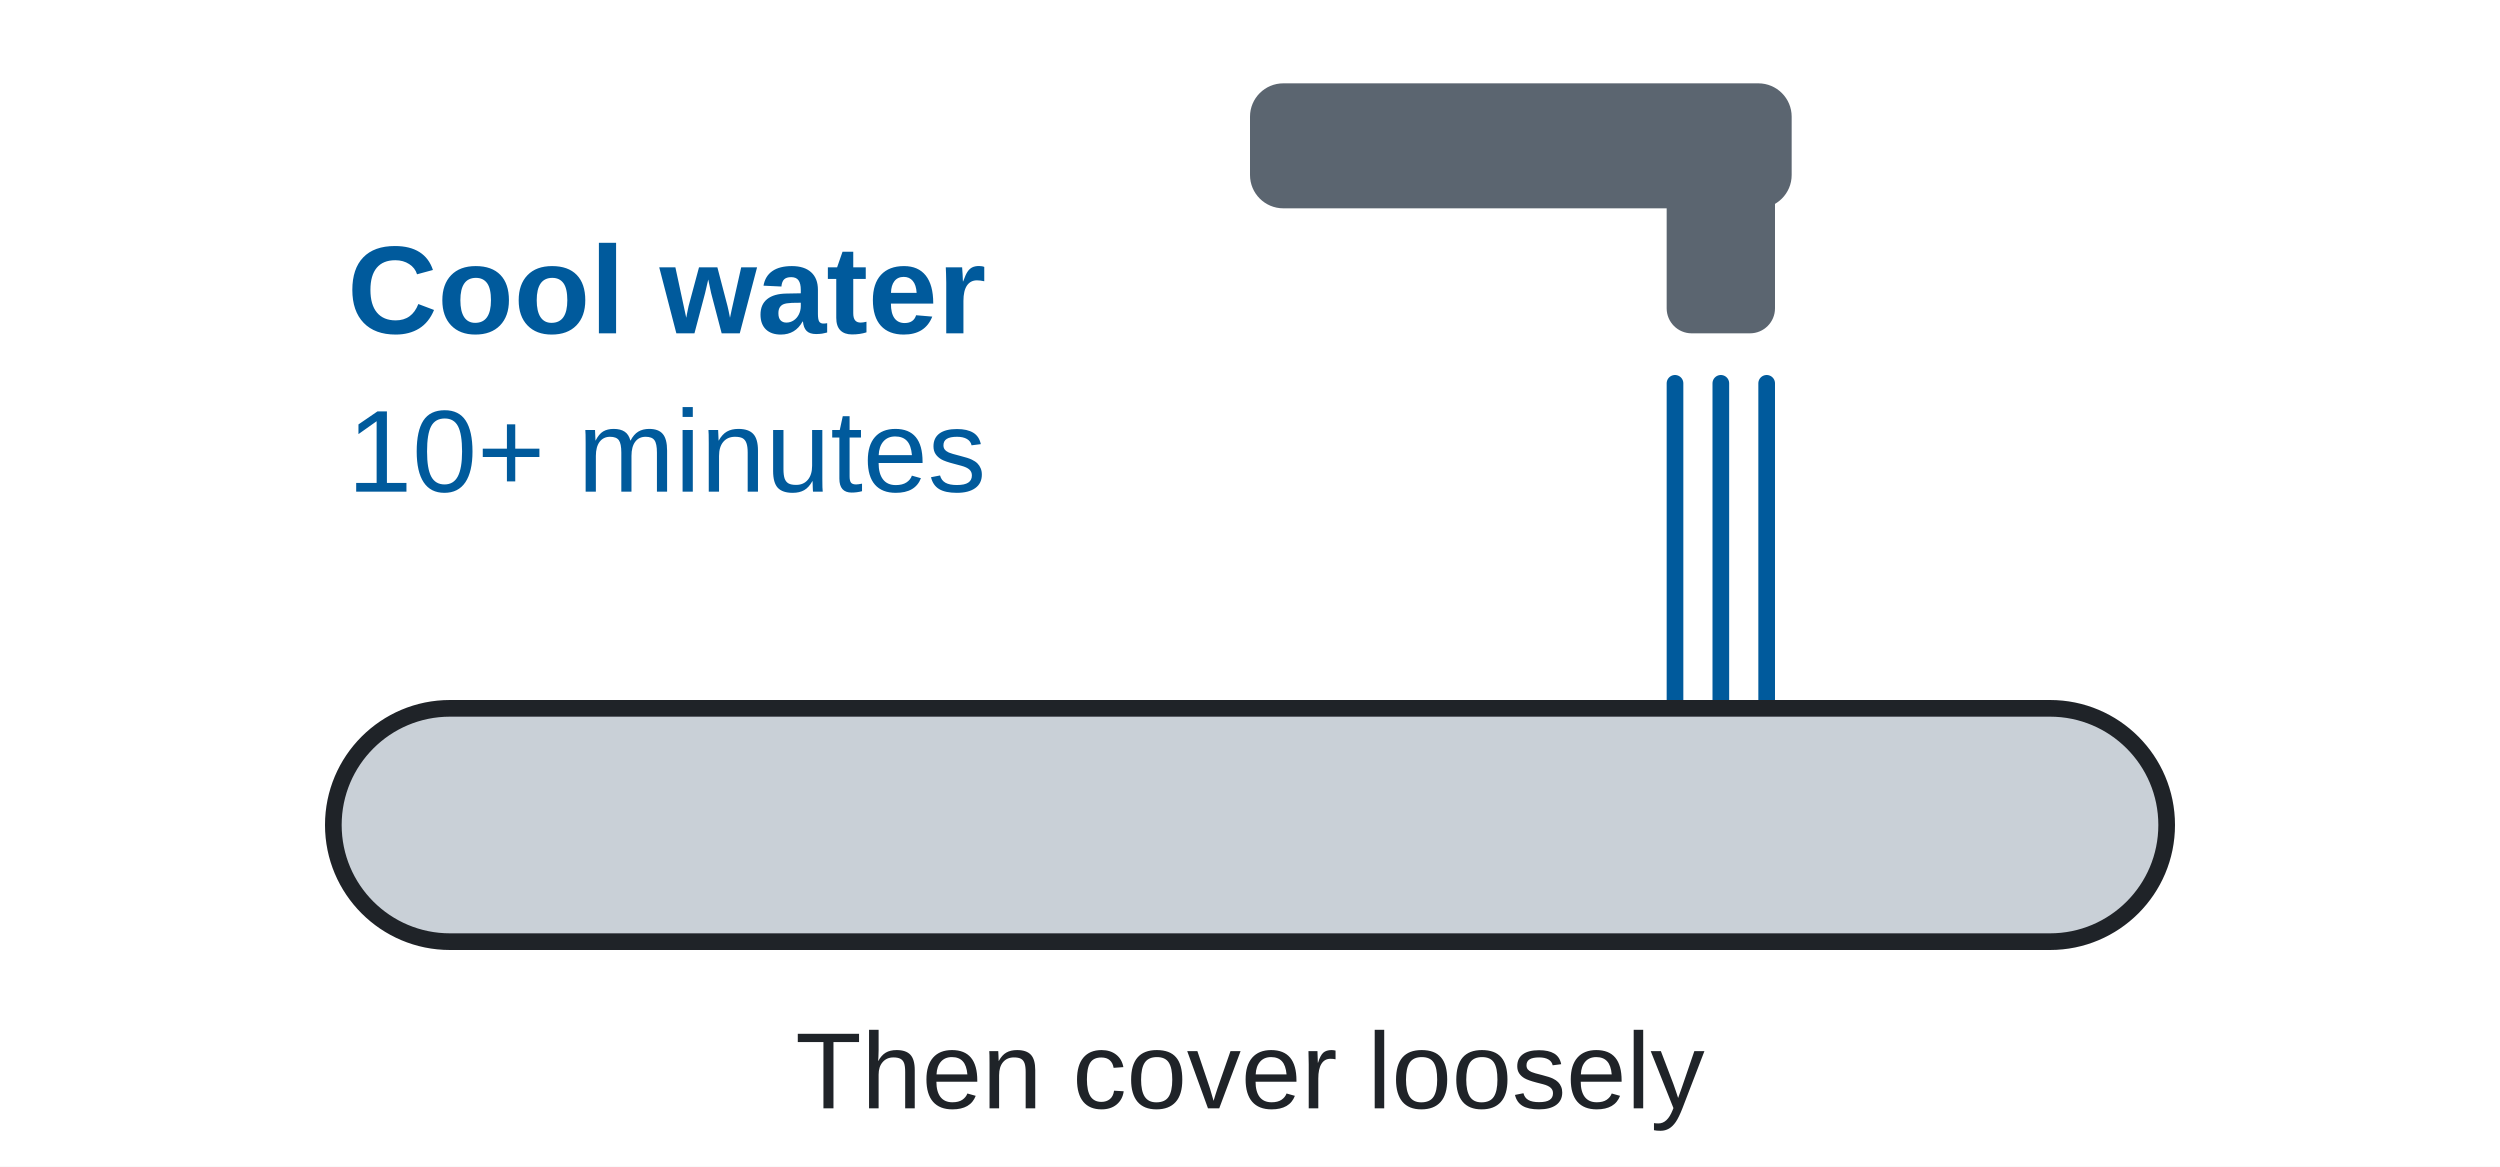
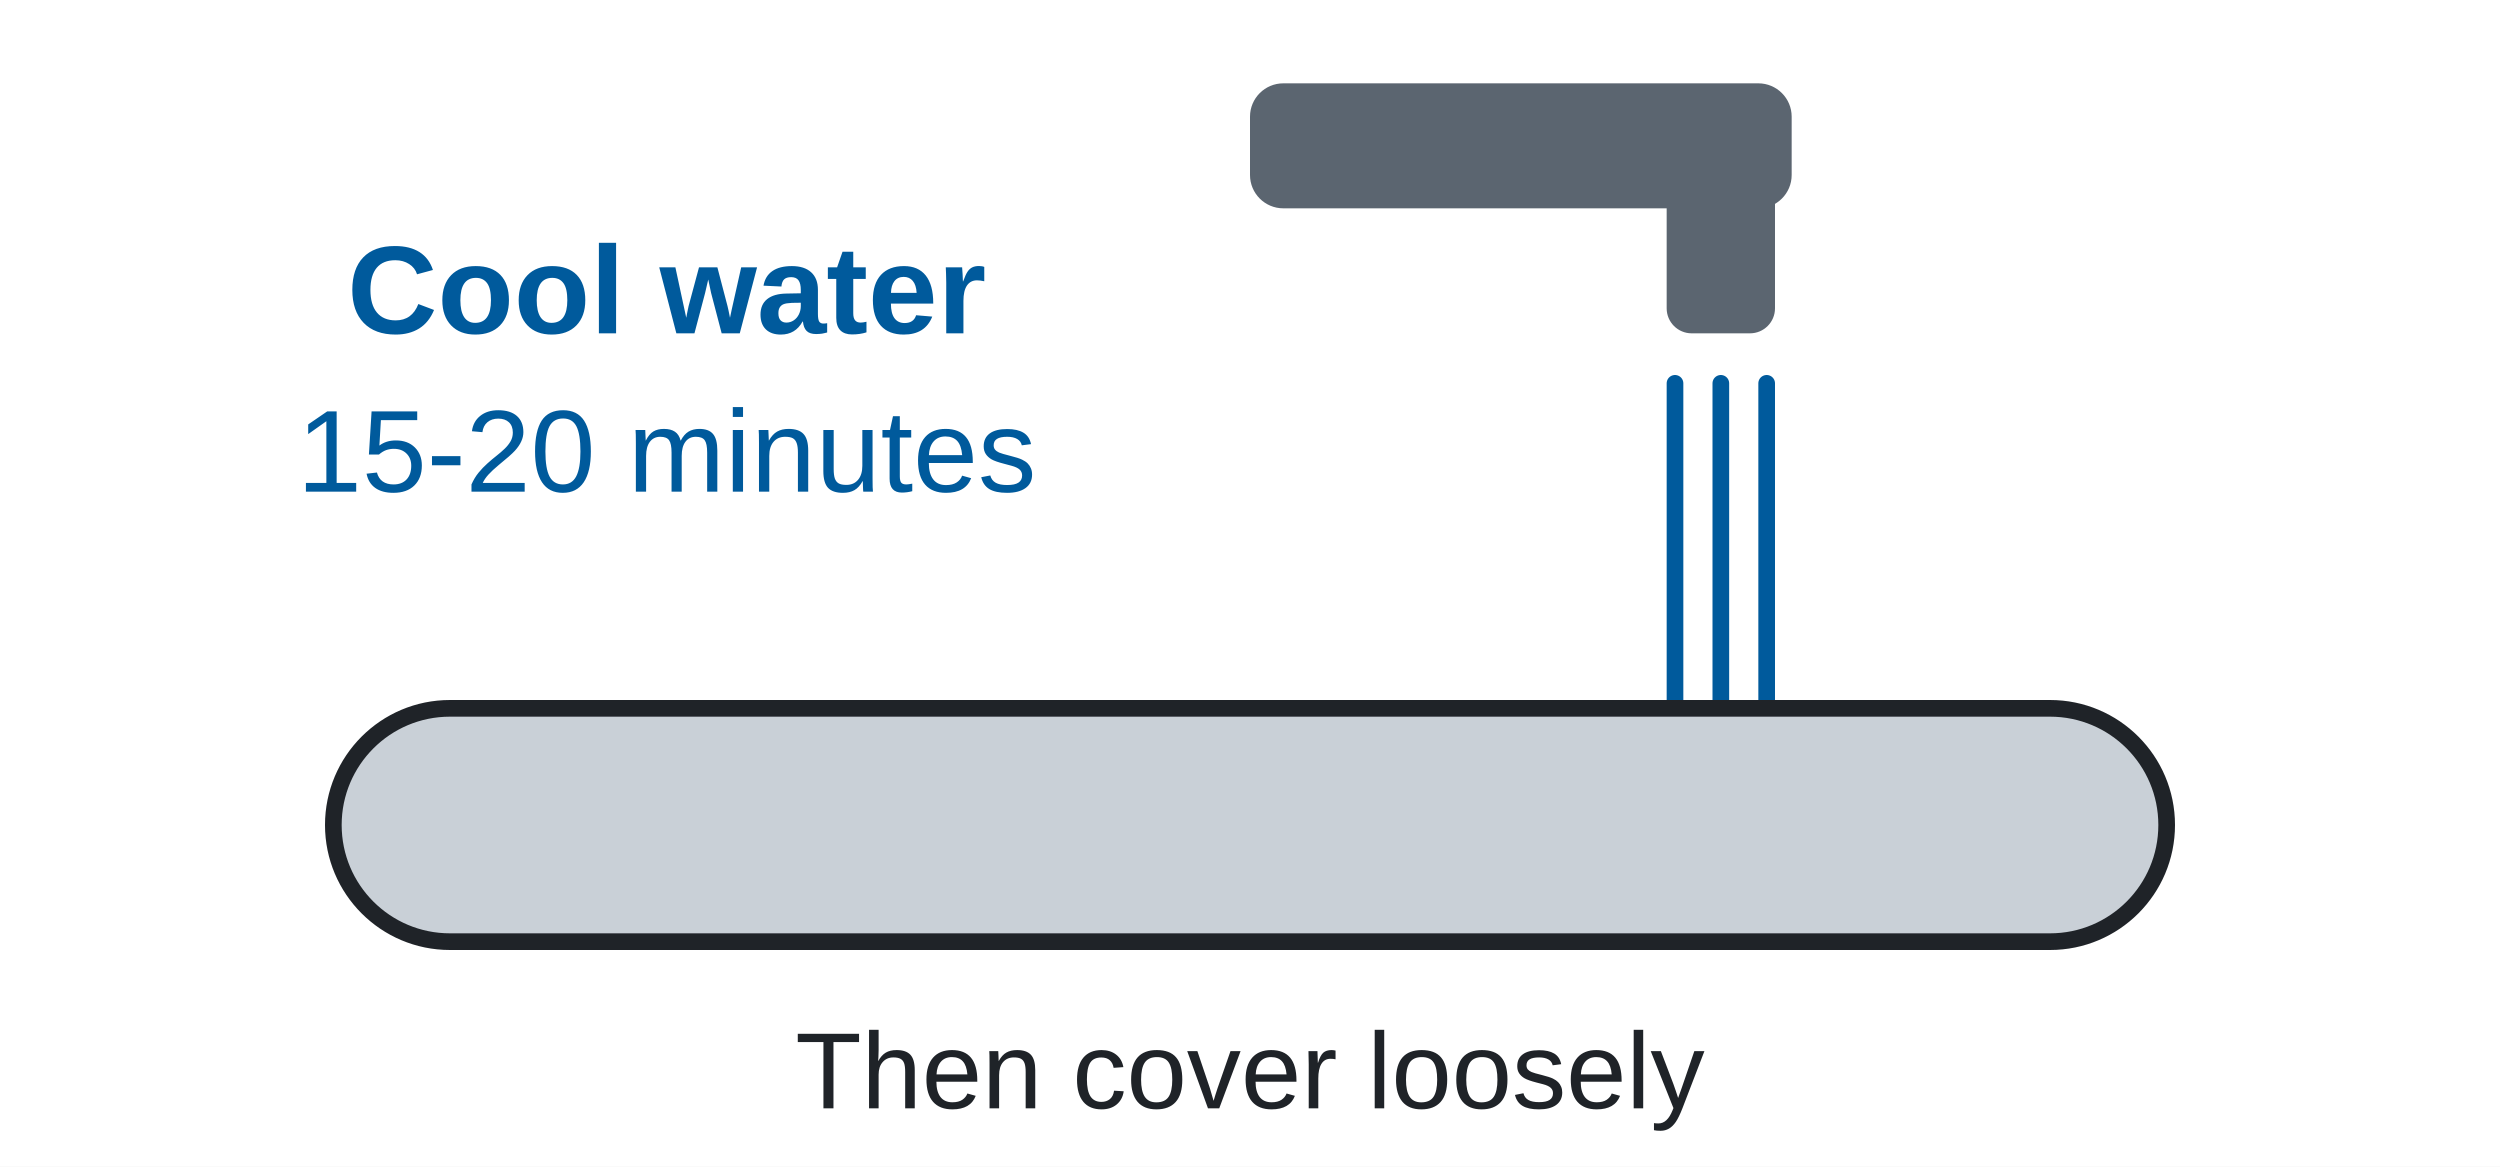
<svg xmlns="http://www.w3.org/2000/svg" viewBox="0 0 600 280" width="600" height="280">
  <rect width="600" height="280" fill="#fff" />
  <rect x="300" y="20" width="130" height="30" rx="8" fill="#5B6570" stroke="none" stroke-width="0" />
  <rect x="400" y="40" width="26" height="40" rx="6" fill="#5B6570" stroke="none" stroke-width="0" />
  <line x1="402" y1="92" x2="402" y2="168" stroke="#005A9C" stroke-width="4" stroke-linecap="round" />
  <line x1="413" y1="92" x2="413" y2="168" stroke="#005A9C" stroke-width="4" stroke-linecap="round" />
  <line x1="424" y1="92" x2="424" y2="168" stroke="#005A9C" stroke-width="4" stroke-linecap="round" />
  <rect x="80" y="170" width="440" height="56" rx="28" fill="#C9D0D7" stroke="#1F2328" stroke-width="4" />
  <text x="160" y="80" font-family="Arial, Helvetica, sans-serif" font-size="30" fill="#005A9C" text-anchor="middle" font-weight="700">Cool water</text>
-   <text x="160" y="118" font-family="Arial, Helvetica, sans-serif" font-size="28" fill="#005A9C" text-anchor="middle">10+ minutes</text>
+   <text x="160" y="118" font-family="Arial, Helvetica, sans-serif" font-size="28" fill="#005A9C" text-anchor="middle">15-20 minutes</text>
  <text x="300" y="266" font-family="Arial, Helvetica, sans-serif" font-size="26" fill="#1F2328" text-anchor="middle">Then cover loosely</text>
</svg>
